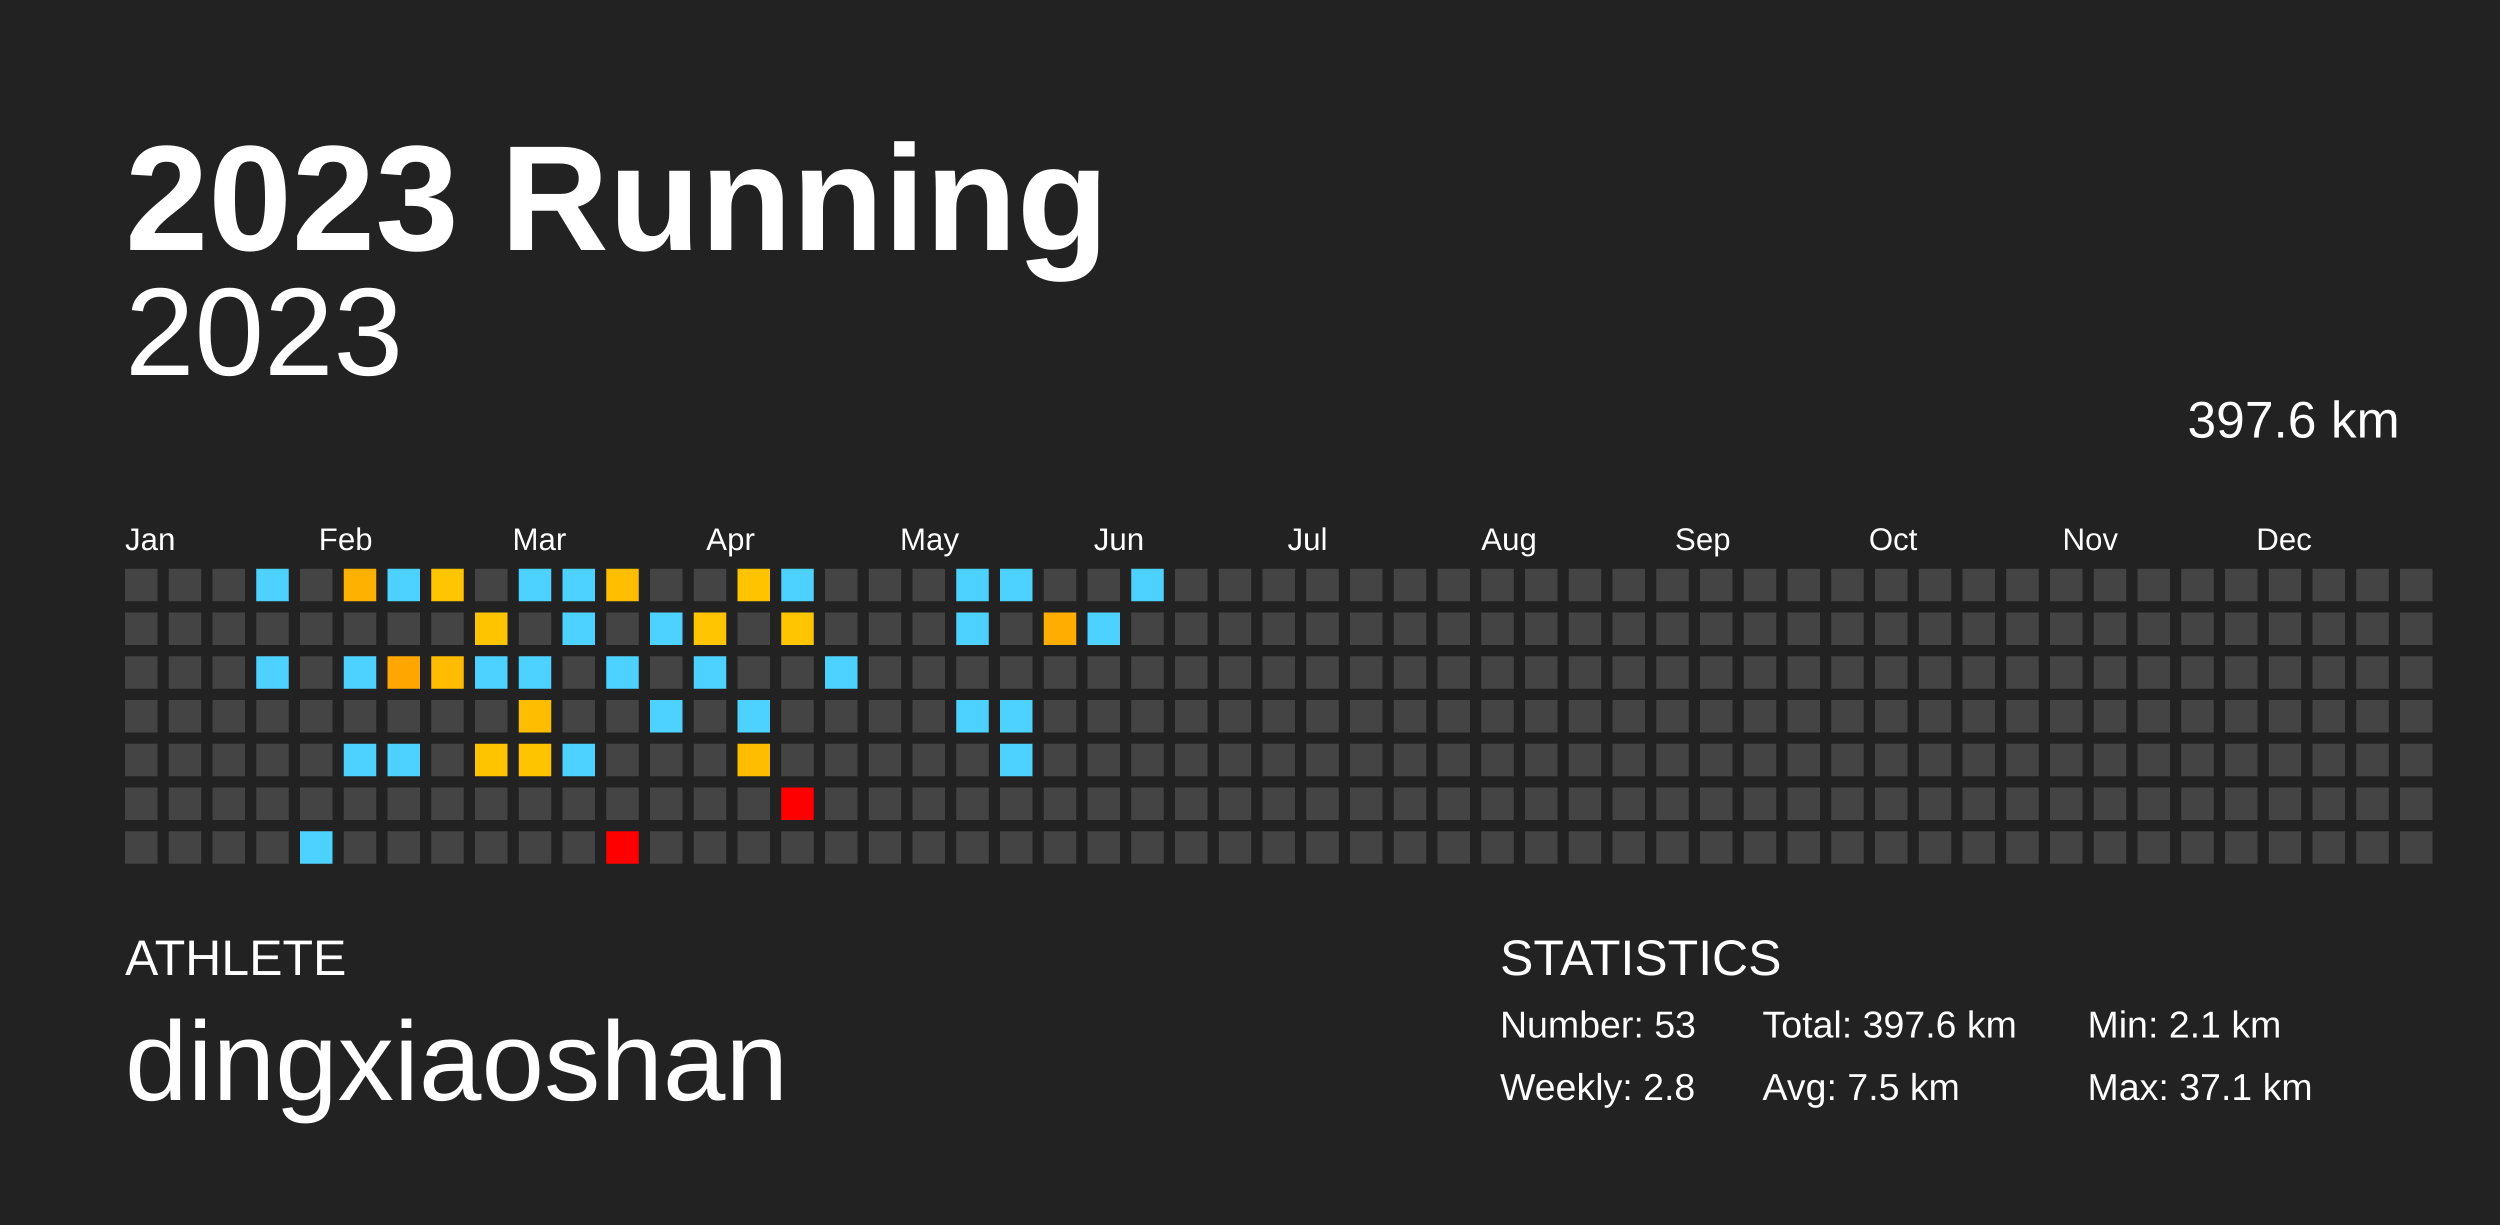
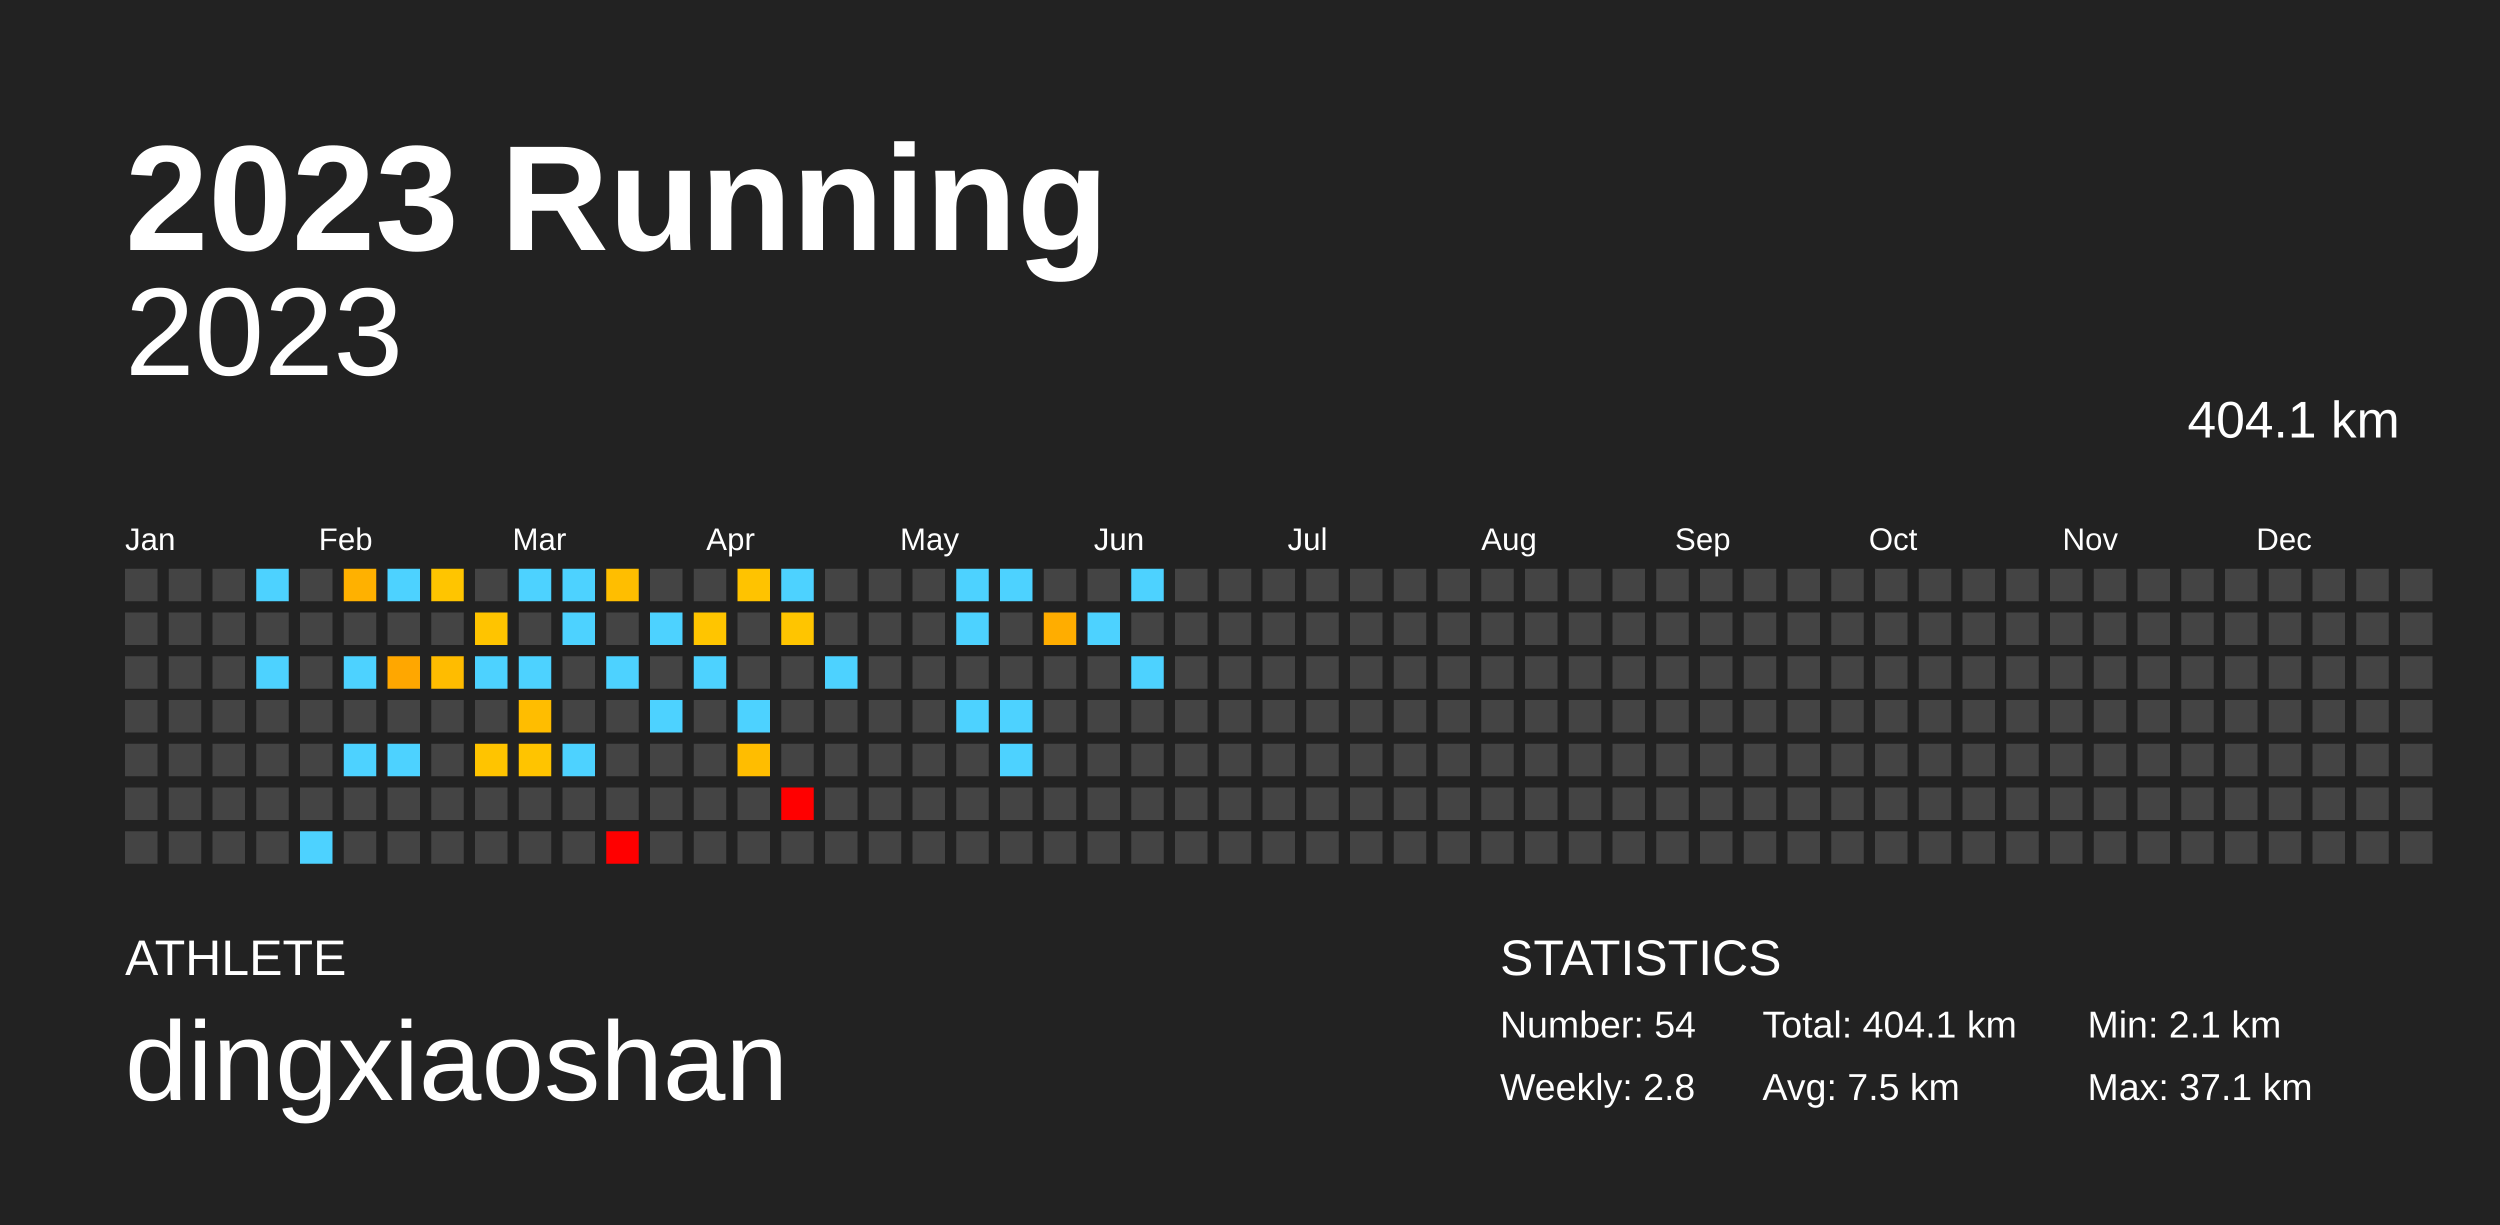
<svg xmlns="http://www.w3.org/2000/svg" baseProfile="full" height="98mm" version="1.1" viewBox="0,0,200,98" width="200mm">
  <defs />
  <rect fill="#222222" height="98" width="200" x="0" y="0" />
  <text fill="#FFFFFF" style="font-size:12px; font-family:Arial; font-weight:bold;" x="10" y="20">2023 Running</text>
  <text fill="#FFFFFF" style="font-size:4px; font-family:Arial" x="10" y="78">ATHLETE</text>
  <text fill="#FFFFFF" style="font-size:9px; font-family:Arial" x="10" y="88">dingxiaoshan</text>
  <text fill="#FFFFFF" style="font-size:4px; font-family:Arial" x="120" y="78">STATISTICS</text>
-   <text fill="#FFFFFF" style="font-size:3px; font-family:Arial" x="120" y="83">Number: 53</text>
+   <text fill="#FFFFFF" style="font-size:3px; font-family:Arial" x="120" y="83">Number: 54</text>
  <text fill="#FFFFFF" style="font-size:3px; font-family:Arial" x="120" y="88">Weekly: 2.8</text>
-   <text fill="#FFFFFF" style="font-size:3px; font-family:Arial" x="141" y="83">Total: 397.6 km</text>
+   <text fill="#FFFFFF" style="font-size:3px; font-family:Arial" x="141" y="83">Total: 404.1 km</text>
  <text fill="#FFFFFF" style="font-size:3px; font-family:Arial" x="141" y="88">Avg: 7.5 km</text>
  <text fill="#FFFFFF" style="font-size:3px; font-family:Arial" x="167" y="83">Min: 2.1 km</text>
  <text fill="#FFFFFF" style="font-size:3px; font-family:Arial" x="167" y="88">Max: 37.1 km</text>
  <text alignment-baseline="hanging" fill="#FFFFFF" style="font-size:10.0px; font-family:Arial;" x="10" y="30">2023</text>
-   <text alignment-baseline="hanging" fill="#FFFFFF" style="font-size:4.125px; font-family:Arial;" x="175" y="35">397.6 km</text>
+   <text alignment-baseline="hanging" fill="#FFFFFF" style="font-size:4.125px; font-family:Arial;" x="175" y="35">404.1 km</text>
  <text fill="#FFFFFF" style="font-size:2.5px; font-family:Arial" x="10.0" y="44">Jan</text>
  <text fill="#FFFFFF" style="font-size:2.5px; font-family:Arial" x="25.5" y="44">Feb</text>
  <text fill="#FFFFFF" style="font-size:2.5px; font-family:Arial" x="41.0" y="44">Mar</text>
  <text fill="#FFFFFF" style="font-size:2.5px; font-family:Arial" x="56.5" y="44">Apr</text>
  <text fill="#FFFFFF" style="font-size:2.5px; font-family:Arial" x="72.0" y="44">May</text>
  <text fill="#FFFFFF" style="font-size:2.5px; font-family:Arial" x="87.5" y="44">Jun</text>
  <text fill="#FFFFFF" style="font-size:2.5px; font-family:Arial" x="103.0" y="44">Jul</text>
  <text fill="#FFFFFF" style="font-size:2.5px; font-family:Arial" x="118.5" y="44">Aug</text>
  <text fill="#FFFFFF" style="font-size:2.5px; font-family:Arial" x="134.0" y="44">Sep</text>
  <text fill="#FFFFFF" style="font-size:2.5px; font-family:Arial" x="149.5" y="44">Oct</text>
  <text fill="#FFFFFF" style="font-size:2.5px; font-family:Arial" x="165.0" y="44">Nov</text>
  <text fill="#FFFFFF" style="font-size:2.5px; font-family:Arial" x="180.5" y="44">Dec</text>
  <rect fill="#444444" height="2.6" width="2.6" x="10.0" y="45.5" />
  <rect fill="#444444" height="2.6" width="2.6" x="10.0" y="49.0" />
  <rect fill="#444444" height="2.6" width="2.6" x="10.0" y="52.5" />
  <rect fill="#444444" height="2.6" width="2.6" x="10.0" y="56.0" />
  <rect fill="#444444" height="2.6" width="2.6" x="10.0" y="59.5" />
  <rect fill="#444444" height="2.6" width="2.6" x="10.0" y="63.0" />
  <rect fill="#444444" height="2.6" width="2.6" x="10.0" y="66.5" />
  <rect fill="#444444" height="2.6" width="2.6" x="13.5" y="45.5" />
  <rect fill="#444444" height="2.6" width="2.6" x="13.5" y="49.0" />
  <rect fill="#444444" height="2.6" width="2.6" x="13.5" y="52.5" />
  <rect fill="#444444" height="2.6" width="2.6" x="13.5" y="56.0" />
  <rect fill="#444444" height="2.6" width="2.6" x="13.5" y="59.5" />
  <rect fill="#444444" height="2.6" width="2.6" x="13.5" y="63.0" />
  <rect fill="#444444" height="2.6" width="2.6" x="13.5" y="66.5" />
  <rect fill="#444444" height="2.6" width="2.6" x="17.0" y="45.5" />
  <rect fill="#444444" height="2.6" width="2.6" x="17.0" y="49.0" />
  <rect fill="#444444" height="2.6" width="2.6" x="17.0" y="52.5" />
  <rect fill="#444444" height="2.6" width="2.6" x="17.0" y="56.0" />
  <rect fill="#444444" height="2.6" width="2.6" x="17.0" y="59.5" />
  <rect fill="#444444" height="2.6" width="2.6" x="17.0" y="63.0" />
  <rect fill="#444444" height="2.6" width="2.6" x="17.0" y="66.5" />
  <rect fill="#4dd2ff" height="2.6" width="2.6" x="20.5" y="45.5" />
  <rect fill="#444444" height="2.6" width="2.6" x="20.5" y="49.0" />
  <rect fill="#4dd2ff" height="2.6" width="2.6" x="20.5" y="52.5" />
  <rect fill="#444444" height="2.6" width="2.6" x="20.5" y="56.0" />
  <rect fill="#444444" height="2.6" width="2.6" x="20.5" y="59.5" />
  <rect fill="#444444" height="2.6" width="2.6" x="20.5" y="63.0" />
  <rect fill="#444444" height="2.6" width="2.6" x="20.5" y="66.5" />
  <rect fill="#444444" height="2.6" width="2.6" x="24.0" y="45.5" />
  <rect fill="#444444" height="2.6" width="2.6" x="24.0" y="49.0" />
  <rect fill="#444444" height="2.6" width="2.6" x="24.0" y="52.5" />
  <rect fill="#444444" height="2.6" width="2.6" x="24.0" y="56.0" />
  <rect fill="#444444" height="2.6" width="2.6" x="24.0" y="59.5" />
  <rect fill="#444444" height="2.6" width="2.6" x="24.0" y="63.0" />
  <rect fill="#4dd2ff" height="2.6" width="2.6" x="24.0" y="66.5" />
  <rect fill="#ffb100" height="2.6" width="2.6" x="27.5" y="45.5" />
  <rect fill="#444444" height="2.6" width="2.6" x="27.5" y="49.0" />
  <rect fill="#4dd2ff" height="2.6" width="2.6" x="27.5" y="52.5" />
  <rect fill="#444444" height="2.6" width="2.6" x="27.5" y="56.0" />
  <rect fill="#4dd2ff" height="2.6" width="2.6" x="27.5" y="59.5" />
  <rect fill="#444444" height="2.6" width="2.6" x="27.5" y="63.0" />
  <rect fill="#444444" height="2.6" width="2.6" x="27.5" y="66.5" />
  <rect fill="#4dd2ff" height="2.6" width="2.6" x="31.0" y="45.5" />
  <rect fill="#444444" height="2.6" width="2.6" x="31.0" y="49.0" />
  <rect fill="#ffa700" height="2.6" width="2.6" x="31.0" y="52.5" />
  <rect fill="#444444" height="2.6" width="2.6" x="31.0" y="56.0" />
  <rect fill="#4dd2ff" height="2.6" width="2.6" x="31.0" y="59.5" />
  <rect fill="#444444" height="2.6" width="2.6" x="31.0" y="63.0" />
  <rect fill="#444444" height="2.6" width="2.6" x="31.0" y="66.5" />
  <rect fill="#ffc500" height="2.6" width="2.6" x="34.5" y="45.5" />
  <rect fill="#444444" height="2.6" width="2.6" x="34.5" y="49.0" />
  <rect fill="#ffbc00" height="2.6" width="2.6" x="34.5" y="52.5" />
  <rect fill="#444444" height="2.6" width="2.6" x="34.5" y="56.0" />
  <rect fill="#444444" height="2.6" width="2.6" x="34.5" y="59.5" />
  <rect fill="#444444" height="2.6" width="2.6" x="34.5" y="63.0" />
  <rect fill="#444444" height="2.6" width="2.6" x="34.5" y="66.5" />
  <rect fill="#444444" height="2.6" width="2.6" x="38.0" y="45.5" />
  <rect fill="#ffc400" height="2.6" width="2.6" x="38.0" y="49.0" />
  <rect fill="#4dd2ff" height="2.6" width="2.6" x="38.0" y="52.5" />
  <rect fill="#444444" height="2.6" width="2.6" x="38.0" y="56.0" />
  <rect fill="#ffc400" height="2.6" width="2.6" x="38.0" y="59.5" />
  <rect fill="#444444" height="2.6" width="2.6" x="38.0" y="63.0" />
  <rect fill="#444444" height="2.6" width="2.6" x="38.0" y="66.5" />
  <rect fill="#4dd2ff" height="2.6" width="2.6" x="41.5" y="45.5" />
  <rect fill="#444444" height="2.6" width="2.6" x="41.5" y="49.0" />
  <rect fill="#4dd2ff" height="2.6" width="2.6" x="41.5" y="52.5" />
  <rect fill="#ffbd00" height="2.6" width="2.6" x="41.5" y="56.0" />
  <rect fill="#ffc400" height="2.6" width="2.6" x="41.5" y="59.5" />
  <rect fill="#444444" height="2.6" width="2.6" x="41.5" y="63.0" />
  <rect fill="#444444" height="2.6" width="2.6" x="41.5" y="66.5" />
  <rect fill="#4dd2ff" height="2.6" width="2.6" x="45.0" y="45.5" />
  <rect fill="#4dd2ff" height="2.6" width="2.6" x="45.0" y="49.0" />
  <rect fill="#444444" height="2.6" width="2.6" x="45.0" y="52.5" />
  <rect fill="#444444" height="2.6" width="2.6" x="45.0" y="56.0" />
  <rect fill="#4dd2ff" height="2.6" width="2.6" x="45.0" y="59.5" />
  <rect fill="#444444" height="2.6" width="2.6" x="45.0" y="63.0" />
  <rect fill="#444444" height="2.6" width="2.6" x="45.0" y="66.5" />
  <rect fill="#ffbe00" height="2.6" width="2.6" x="48.5" y="45.5" />
  <rect fill="#444444" height="2.6" width="2.6" x="48.5" y="49.0" />
  <rect fill="#4dd2ff" height="2.6" width="2.6" x="48.5" y="52.5" />
  <rect fill="#444444" height="2.6" width="2.6" x="48.5" y="56.0" />
  <rect fill="#444444" height="2.6" width="2.6" x="48.5" y="59.5" />
  <rect fill="#444444" height="2.6" width="2.6" x="48.5" y="63.0" />
  <rect fill="red" height="2.6" width="2.6" x="48.5" y="66.5" />
  <rect fill="#444444" height="2.6" width="2.6" x="52.0" y="45.5" />
  <rect fill="#4dd2ff" height="2.6" width="2.6" x="52.0" y="49.0" />
  <rect fill="#444444" height="2.6" width="2.6" x="52.0" y="52.5" />
  <rect fill="#4dd2ff" height="2.6" width="2.6" x="52.0" y="56.0" />
  <rect fill="#444444" height="2.6" width="2.6" x="52.0" y="59.5" />
  <rect fill="#444444" height="2.6" width="2.6" x="52.0" y="63.0" />
  <rect fill="#444444" height="2.6" width="2.6" x="52.0" y="66.5" />
  <rect fill="#444444" height="2.6" width="2.6" x="55.5" y="45.5" />
  <rect fill="#ffc500" height="2.6" width="2.6" x="55.5" y="49.0" />
  <rect fill="#4dd2ff" height="2.6" width="2.6" x="55.5" y="52.5" />
  <rect fill="#444444" height="2.6" width="2.6" x="55.5" y="56.0" />
  <rect fill="#444444" height="2.6" width="2.6" x="55.5" y="59.5" />
  <rect fill="#444444" height="2.6" width="2.6" x="55.5" y="63.0" />
  <rect fill="#444444" height="2.6" width="2.6" x="55.5" y="66.5" />
  <rect fill="#ffc300" height="2.6" width="2.6" x="59.0" y="45.5" />
  <rect fill="#444444" height="2.6" width="2.6" x="59.0" y="49.0" />
  <rect fill="#444444" height="2.6" width="2.6" x="59.0" y="52.5" />
  <rect fill="#4dd2ff" height="2.6" width="2.6" x="59.0" y="56.0" />
  <rect fill="#ffbd00" height="2.6" width="2.6" x="59.0" y="59.5" />
  <rect fill="#444444" height="2.6" width="2.6" x="59.0" y="63.0" />
  <rect fill="#444444" height="2.6" width="2.6" x="59.0" y="66.5" />
  <rect fill="#4dd2ff" height="2.6" width="2.6" x="62.5" y="45.5" />
  <rect fill="#ffc500" height="2.6" width="2.6" x="62.5" y="49.0" />
  <rect fill="#444444" height="2.6" width="2.6" x="62.5" y="52.5" />
  <rect fill="#444444" height="2.6" width="2.6" x="62.5" y="56.0" />
  <rect fill="#444444" height="2.6" width="2.6" x="62.5" y="59.5" />
  <rect fill="red" height="2.6" width="2.6" x="62.5" y="63.0" />
  <rect fill="#444444" height="2.6" width="2.6" x="62.5" y="66.5" />
  <rect fill="#444444" height="2.6" width="2.6" x="66.0" y="45.5" />
  <rect fill="#444444" height="2.6" width="2.6" x="66.0" y="49.0" />
  <rect fill="#4dd2ff" height="2.6" width="2.6" x="66.0" y="52.5" />
  <rect fill="#444444" height="2.6" width="2.6" x="66.0" y="56.0" />
  <rect fill="#444444" height="2.6" width="2.6" x="66.0" y="59.5" />
  <rect fill="#444444" height="2.6" width="2.6" x="66.0" y="63.0" />
  <rect fill="#444444" height="2.6" width="2.6" x="66.0" y="66.5" />
  <rect fill="#444444" height="2.6" width="2.6" x="69.5" y="45.5" />
  <rect fill="#444444" height="2.6" width="2.6" x="69.5" y="49.0" />
  <rect fill="#444444" height="2.6" width="2.6" x="69.5" y="52.5" />
  <rect fill="#444444" height="2.6" width="2.6" x="69.5" y="56.0" />
  <rect fill="#444444" height="2.6" width="2.6" x="69.5" y="59.5" />
  <rect fill="#444444" height="2.6" width="2.6" x="69.5" y="63.0" />
  <rect fill="#444444" height="2.6" width="2.6" x="69.5" y="66.5" />
  <rect fill="#444444" height="2.6" width="2.6" x="73.0" y="45.5" />
  <rect fill="#444444" height="2.6" width="2.6" x="73.0" y="49.0" />
  <rect fill="#444444" height="2.6" width="2.6" x="73.0" y="52.5" />
  <rect fill="#444444" height="2.6" width="2.6" x="73.0" y="56.0" />
  <rect fill="#444444" height="2.6" width="2.6" x="73.0" y="59.5" />
  <rect fill="#444444" height="2.6" width="2.6" x="73.0" y="63.0" />
  <rect fill="#444444" height="2.6" width="2.6" x="73.0" y="66.5" />
  <rect fill="#4dd2ff" height="2.6" width="2.6" x="76.5" y="45.5" />
  <rect fill="#4dd2ff" height="2.6" width="2.6" x="76.5" y="49.0" />
  <rect fill="#444444" height="2.6" width="2.6" x="76.5" y="52.5" />
  <rect fill="#4dd2ff" height="2.6" width="2.6" x="76.5" y="56.0" />
  <rect fill="#444444" height="2.6" width="2.6" x="76.5" y="59.5" />
  <rect fill="#444444" height="2.6" width="2.6" x="76.5" y="63.0" />
  <rect fill="#444444" height="2.6" width="2.6" x="76.5" y="66.5" />
  <rect fill="#4dd2ff" height="2.6" width="2.6" x="80.0" y="45.5" />
  <rect fill="#444444" height="2.6" width="2.6" x="80.0" y="49.0" />
  <rect fill="#444444" height="2.6" width="2.6" x="80.0" y="52.5" />
  <rect fill="#4dd2ff" height="2.6" width="2.6" x="80.0" y="56.0" />
  <rect fill="#4dd2ff" height="2.6" width="2.6" x="80.0" y="59.5" />
  <rect fill="#444444" height="2.6" width="2.6" x="80.0" y="63.0" />
  <rect fill="#444444" height="2.6" width="2.6" x="80.0" y="66.5" />
  <rect fill="#444444" height="2.6" width="2.6" x="83.5" y="45.5" />
  <rect fill="#ffad00" height="2.6" width="2.6" x="83.5" y="49.0" />
  <rect fill="#444444" height="2.6" width="2.6" x="83.5" y="52.5" />
  <rect fill="#444444" height="2.6" width="2.6" x="83.5" y="56.0" />
  <rect fill="#444444" height="2.6" width="2.6" x="83.5" y="59.5" />
  <rect fill="#444444" height="2.6" width="2.6" x="83.5" y="63.0" />
  <rect fill="#444444" height="2.6" width="2.6" x="83.5" y="66.5" />
  <rect fill="#444444" height="2.6" width="2.6" x="87.0" y="45.5" />
  <rect fill="#4dd2ff" height="2.6" width="2.6" x="87.0" y="49.0" />
  <rect fill="#444444" height="2.6" width="2.6" x="87.0" y="52.5" />
  <rect fill="#444444" height="2.6" width="2.6" x="87.0" y="56.0" />
  <rect fill="#444444" height="2.6" width="2.6" x="87.0" y="59.5" />
  <rect fill="#444444" height="2.6" width="2.6" x="87.0" y="63.0" />
  <rect fill="#444444" height="2.6" width="2.6" x="87.0" y="66.5" />
  <rect fill="#4dd2ff" height="2.6" width="2.6" x="90.5" y="45.5" />
  <rect fill="#444444" height="2.6" width="2.6" x="90.5" y="49.0" />
-   <rect fill="#444444" height="2.6" width="2.6" x="90.5" y="52.5" />
+   <rect fill="#4dd2ff" height="2.6" width="2.6" x="90.5" y="52.5" />
  <rect fill="#444444" height="2.6" width="2.6" x="90.5" y="56.0" />
  <rect fill="#444444" height="2.6" width="2.6" x="90.5" y="59.5" />
  <rect fill="#444444" height="2.6" width="2.6" x="90.5" y="63.0" />
  <rect fill="#444444" height="2.6" width="2.6" x="90.5" y="66.5" />
  <rect fill="#444444" height="2.6" width="2.6" x="94.0" y="45.5" />
  <rect fill="#444444" height="2.6" width="2.6" x="94.0" y="49.0" />
  <rect fill="#444444" height="2.6" width="2.6" x="94.0" y="52.5" />
  <rect fill="#444444" height="2.6" width="2.6" x="94.0" y="56.0" />
  <rect fill="#444444" height="2.6" width="2.6" x="94.0" y="59.5" />
  <rect fill="#444444" height="2.6" width="2.6" x="94.0" y="63.0" />
  <rect fill="#444444" height="2.6" width="2.6" x="94.0" y="66.5" />
  <rect fill="#444444" height="2.6" width="2.6" x="97.5" y="45.5" />
  <rect fill="#444444" height="2.6" width="2.6" x="97.5" y="49.0" />
  <rect fill="#444444" height="2.6" width="2.6" x="97.5" y="52.5" />
  <rect fill="#444444" height="2.6" width="2.6" x="97.5" y="56.0" />
  <rect fill="#444444" height="2.6" width="2.6" x="97.5" y="59.5" />
  <rect fill="#444444" height="2.6" width="2.6" x="97.5" y="63.0" />
  <rect fill="#444444" height="2.6" width="2.6" x="97.5" y="66.5" />
  <rect fill="#444444" height="2.6" width="2.6" x="101.0" y="45.5" />
  <rect fill="#444444" height="2.6" width="2.6" x="101.0" y="49.0" />
  <rect fill="#444444" height="2.6" width="2.6" x="101.0" y="52.5" />
  <rect fill="#444444" height="2.6" width="2.6" x="101.0" y="56.0" />
  <rect fill="#444444" height="2.6" width="2.6" x="101.0" y="59.5" />
  <rect fill="#444444" height="2.6" width="2.6" x="101.0" y="63.0" />
  <rect fill="#444444" height="2.6" width="2.6" x="101.0" y="66.5" />
  <rect fill="#444444" height="2.6" width="2.6" x="104.5" y="45.5" />
  <rect fill="#444444" height="2.6" width="2.6" x="104.5" y="49.0" />
  <rect fill="#444444" height="2.6" width="2.6" x="104.5" y="52.5" />
  <rect fill="#444444" height="2.6" width="2.6" x="104.5" y="56.0" />
  <rect fill="#444444" height="2.6" width="2.6" x="104.5" y="59.5" />
  <rect fill="#444444" height="2.6" width="2.6" x="104.5" y="63.0" />
  <rect fill="#444444" height="2.6" width="2.6" x="104.5" y="66.5" />
  <rect fill="#444444" height="2.6" width="2.6" x="108.0" y="45.5" />
  <rect fill="#444444" height="2.6" width="2.6" x="108.0" y="49.0" />
  <rect fill="#444444" height="2.6" width="2.6" x="108.0" y="52.5" />
  <rect fill="#444444" height="2.6" width="2.6" x="108.0" y="56.0" />
  <rect fill="#444444" height="2.6" width="2.6" x="108.0" y="59.5" />
  <rect fill="#444444" height="2.6" width="2.6" x="108.0" y="63.0" />
  <rect fill="#444444" height="2.6" width="2.6" x="108.0" y="66.5" />
  <rect fill="#444444" height="2.6" width="2.6" x="111.5" y="45.5" />
  <rect fill="#444444" height="2.6" width="2.6" x="111.5" y="49.0" />
  <rect fill="#444444" height="2.6" width="2.6" x="111.5" y="52.5" />
  <rect fill="#444444" height="2.6" width="2.6" x="111.5" y="56.0" />
  <rect fill="#444444" height="2.6" width="2.6" x="111.5" y="59.5" />
  <rect fill="#444444" height="2.6" width="2.6" x="111.5" y="63.0" />
  <rect fill="#444444" height="2.6" width="2.6" x="111.5" y="66.5" />
  <rect fill="#444444" height="2.6" width="2.6" x="115.0" y="45.5" />
  <rect fill="#444444" height="2.6" width="2.6" x="115.0" y="49.0" />
  <rect fill="#444444" height="2.6" width="2.6" x="115.0" y="52.5" />
  <rect fill="#444444" height="2.6" width="2.6" x="115.0" y="56.0" />
  <rect fill="#444444" height="2.6" width="2.6" x="115.0" y="59.5" />
  <rect fill="#444444" height="2.6" width="2.6" x="115.0" y="63.0" />
  <rect fill="#444444" height="2.6" width="2.6" x="115.0" y="66.5" />
  <rect fill="#444444" height="2.6" width="2.6" x="118.5" y="45.5" />
  <rect fill="#444444" height="2.6" width="2.6" x="118.5" y="49.0" />
  <rect fill="#444444" height="2.6" width="2.6" x="118.5" y="52.5" />
  <rect fill="#444444" height="2.6" width="2.6" x="118.5" y="56.0" />
  <rect fill="#444444" height="2.6" width="2.6" x="118.5" y="59.5" />
  <rect fill="#444444" height="2.6" width="2.6" x="118.5" y="63.0" />
  <rect fill="#444444" height="2.6" width="2.6" x="118.5" y="66.5" />
  <rect fill="#444444" height="2.6" width="2.6" x="122.0" y="45.5" />
  <rect fill="#444444" height="2.6" width="2.6" x="122.0" y="49.0" />
  <rect fill="#444444" height="2.6" width="2.6" x="122.0" y="52.5" />
  <rect fill="#444444" height="2.6" width="2.6" x="122.0" y="56.0" />
  <rect fill="#444444" height="2.6" width="2.6" x="122.0" y="59.5" />
  <rect fill="#444444" height="2.6" width="2.6" x="122.0" y="63.0" />
  <rect fill="#444444" height="2.6" width="2.6" x="122.0" y="66.5" />
  <rect fill="#444444" height="2.6" width="2.6" x="125.5" y="45.5" />
  <rect fill="#444444" height="2.6" width="2.6" x="125.5" y="49.0" />
  <rect fill="#444444" height="2.6" width="2.6" x="125.5" y="52.5" />
  <rect fill="#444444" height="2.6" width="2.6" x="125.5" y="56.0" />
  <rect fill="#444444" height="2.6" width="2.6" x="125.5" y="59.5" />
  <rect fill="#444444" height="2.6" width="2.6" x="125.5" y="63.0" />
  <rect fill="#444444" height="2.6" width="2.6" x="125.5" y="66.5" />
  <rect fill="#444444" height="2.6" width="2.6" x="129.0" y="45.5" />
  <rect fill="#444444" height="2.6" width="2.6" x="129.0" y="49.0" />
  <rect fill="#444444" height="2.6" width="2.6" x="129.0" y="52.5" />
  <rect fill="#444444" height="2.6" width="2.6" x="129.0" y="56.0" />
  <rect fill="#444444" height="2.6" width="2.6" x="129.0" y="59.5" />
  <rect fill="#444444" height="2.6" width="2.6" x="129.0" y="63.0" />
  <rect fill="#444444" height="2.6" width="2.6" x="129.0" y="66.5" />
  <rect fill="#444444" height="2.6" width="2.6" x="132.5" y="45.5" />
  <rect fill="#444444" height="2.6" width="2.6" x="132.5" y="49.0" />
  <rect fill="#444444" height="2.6" width="2.6" x="132.5" y="52.5" />
  <rect fill="#444444" height="2.6" width="2.6" x="132.5" y="56.0" />
  <rect fill="#444444" height="2.6" width="2.6" x="132.5" y="59.5" />
  <rect fill="#444444" height="2.6" width="2.6" x="132.5" y="63.0" />
  <rect fill="#444444" height="2.6" width="2.6" x="132.5" y="66.5" />
  <rect fill="#444444" height="2.6" width="2.6" x="136.0" y="45.5" />
  <rect fill="#444444" height="2.6" width="2.6" x="136.0" y="49.0" />
  <rect fill="#444444" height="2.6" width="2.6" x="136.0" y="52.5" />
  <rect fill="#444444" height="2.6" width="2.6" x="136.0" y="56.0" />
  <rect fill="#444444" height="2.6" width="2.6" x="136.0" y="59.5" />
  <rect fill="#444444" height="2.6" width="2.6" x="136.0" y="63.0" />
  <rect fill="#444444" height="2.6" width="2.6" x="136.0" y="66.5" />
  <rect fill="#444444" height="2.6" width="2.6" x="139.5" y="45.5" />
  <rect fill="#444444" height="2.6" width="2.6" x="139.5" y="49.0" />
  <rect fill="#444444" height="2.6" width="2.6" x="139.5" y="52.5" />
  <rect fill="#444444" height="2.6" width="2.6" x="139.5" y="56.0" />
  <rect fill="#444444" height="2.6" width="2.6" x="139.5" y="59.5" />
  <rect fill="#444444" height="2.6" width="2.6" x="139.5" y="63.0" />
  <rect fill="#444444" height="2.6" width="2.6" x="139.5" y="66.5" />
  <rect fill="#444444" height="2.6" width="2.6" x="143.0" y="45.5" />
  <rect fill="#444444" height="2.6" width="2.6" x="143.0" y="49.0" />
  <rect fill="#444444" height="2.6" width="2.6" x="143.0" y="52.5" />
  <rect fill="#444444" height="2.6" width="2.6" x="143.0" y="56.0" />
  <rect fill="#444444" height="2.6" width="2.6" x="143.0" y="59.5" />
  <rect fill="#444444" height="2.6" width="2.6" x="143.0" y="63.0" />
  <rect fill="#444444" height="2.6" width="2.6" x="143.0" y="66.5" />
  <rect fill="#444444" height="2.6" width="2.6" x="146.5" y="45.5" />
  <rect fill="#444444" height="2.6" width="2.6" x="146.5" y="49.0" />
  <rect fill="#444444" height="2.6" width="2.6" x="146.5" y="52.5" />
  <rect fill="#444444" height="2.6" width="2.6" x="146.5" y="56.0" />
  <rect fill="#444444" height="2.6" width="2.6" x="146.5" y="59.5" />
  <rect fill="#444444" height="2.6" width="2.6" x="146.5" y="63.0" />
  <rect fill="#444444" height="2.6" width="2.6" x="146.5" y="66.5" />
  <rect fill="#444444" height="2.6" width="2.6" x="150.0" y="45.5" />
  <rect fill="#444444" height="2.6" width="2.6" x="150.0" y="49.0" />
  <rect fill="#444444" height="2.6" width="2.6" x="150.0" y="52.5" />
  <rect fill="#444444" height="2.6" width="2.6" x="150.0" y="56.0" />
  <rect fill="#444444" height="2.6" width="2.6" x="150.0" y="59.5" />
  <rect fill="#444444" height="2.6" width="2.6" x="150.0" y="63.0" />
  <rect fill="#444444" height="2.6" width="2.6" x="150.0" y="66.5" />
  <rect fill="#444444" height="2.6" width="2.6" x="153.5" y="45.5" />
  <rect fill="#444444" height="2.6" width="2.6" x="153.5" y="49.0" />
  <rect fill="#444444" height="2.6" width="2.6" x="153.5" y="52.5" />
  <rect fill="#444444" height="2.6" width="2.6" x="153.5" y="56.0" />
  <rect fill="#444444" height="2.6" width="2.6" x="153.5" y="59.5" />
  <rect fill="#444444" height="2.6" width="2.6" x="153.5" y="63.0" />
  <rect fill="#444444" height="2.6" width="2.6" x="153.5" y="66.5" />
  <rect fill="#444444" height="2.6" width="2.6" x="157.0" y="45.5" />
  <rect fill="#444444" height="2.6" width="2.6" x="157.0" y="49.0" />
  <rect fill="#444444" height="2.6" width="2.6" x="157.0" y="52.5" />
  <rect fill="#444444" height="2.6" width="2.6" x="157.0" y="56.0" />
  <rect fill="#444444" height="2.6" width="2.6" x="157.0" y="59.5" />
  <rect fill="#444444" height="2.6" width="2.6" x="157.0" y="63.0" />
  <rect fill="#444444" height="2.6" width="2.6" x="157.0" y="66.5" />
  <rect fill="#444444" height="2.6" width="2.6" x="160.5" y="45.5" />
  <rect fill="#444444" height="2.6" width="2.6" x="160.5" y="49.0" />
  <rect fill="#444444" height="2.6" width="2.6" x="160.5" y="52.5" />
  <rect fill="#444444" height="2.6" width="2.6" x="160.5" y="56.0" />
  <rect fill="#444444" height="2.6" width="2.6" x="160.5" y="59.5" />
  <rect fill="#444444" height="2.6" width="2.6" x="160.5" y="63.0" />
  <rect fill="#444444" height="2.6" width="2.6" x="160.5" y="66.5" />
  <rect fill="#444444" height="2.6" width="2.6" x="164.0" y="45.5" />
  <rect fill="#444444" height="2.6" width="2.6" x="164.0" y="49.0" />
  <rect fill="#444444" height="2.6" width="2.6" x="164.0" y="52.5" />
  <rect fill="#444444" height="2.6" width="2.6" x="164.0" y="56.0" />
  <rect fill="#444444" height="2.6" width="2.6" x="164.0" y="59.5" />
  <rect fill="#444444" height="2.6" width="2.6" x="164.0" y="63.0" />
  <rect fill="#444444" height="2.6" width="2.6" x="164.0" y="66.5" />
  <rect fill="#444444" height="2.6" width="2.6" x="167.5" y="45.5" />
  <rect fill="#444444" height="2.6" width="2.6" x="167.5" y="49.0" />
  <rect fill="#444444" height="2.6" width="2.6" x="167.5" y="52.5" />
  <rect fill="#444444" height="2.6" width="2.6" x="167.5" y="56.0" />
  <rect fill="#444444" height="2.6" width="2.6" x="167.5" y="59.5" />
  <rect fill="#444444" height="2.6" width="2.6" x="167.5" y="63.0" />
  <rect fill="#444444" height="2.6" width="2.6" x="167.5" y="66.5" />
  <rect fill="#444444" height="2.6" width="2.6" x="171.0" y="45.5" />
  <rect fill="#444444" height="2.6" width="2.6" x="171.0" y="49.0" />
  <rect fill="#444444" height="2.6" width="2.6" x="171.0" y="52.5" />
  <rect fill="#444444" height="2.6" width="2.6" x="171.0" y="56.0" />
  <rect fill="#444444" height="2.6" width="2.6" x="171.0" y="59.5" />
  <rect fill="#444444" height="2.6" width="2.6" x="171.0" y="63.0" />
  <rect fill="#444444" height="2.6" width="2.6" x="171.0" y="66.5" />
  <rect fill="#444444" height="2.6" width="2.6" x="174.5" y="45.5" />
  <rect fill="#444444" height="2.6" width="2.6" x="174.5" y="49.0" />
  <rect fill="#444444" height="2.6" width="2.6" x="174.5" y="52.5" />
  <rect fill="#444444" height="2.6" width="2.6" x="174.5" y="56.0" />
  <rect fill="#444444" height="2.6" width="2.6" x="174.5" y="59.5" />
  <rect fill="#444444" height="2.6" width="2.6" x="174.5" y="63.0" />
  <rect fill="#444444" height="2.6" width="2.6" x="174.5" y="66.5" />
  <rect fill="#444444" height="2.6" width="2.6" x="178.0" y="45.5" />
  <rect fill="#444444" height="2.6" width="2.6" x="178.0" y="49.0" />
  <rect fill="#444444" height="2.6" width="2.6" x="178.0" y="52.5" />
  <rect fill="#444444" height="2.6" width="2.6" x="178.0" y="56.0" />
  <rect fill="#444444" height="2.6" width="2.6" x="178.0" y="59.5" />
  <rect fill="#444444" height="2.6" width="2.6" x="178.0" y="63.0" />
  <rect fill="#444444" height="2.6" width="2.6" x="178.0" y="66.5" />
  <rect fill="#444444" height="2.6" width="2.6" x="181.5" y="45.5" />
  <rect fill="#444444" height="2.6" width="2.6" x="181.5" y="49.0" />
  <rect fill="#444444" height="2.6" width="2.6" x="181.5" y="52.5" />
  <rect fill="#444444" height="2.6" width="2.6" x="181.5" y="56.0" />
  <rect fill="#444444" height="2.6" width="2.6" x="181.5" y="59.5" />
  <rect fill="#444444" height="2.6" width="2.6" x="181.5" y="63.0" />
  <rect fill="#444444" height="2.6" width="2.6" x="181.5" y="66.5" />
  <rect fill="#444444" height="2.6" width="2.6" x="185.0" y="45.5" />
  <rect fill="#444444" height="2.6" width="2.6" x="185.0" y="49.0" />
  <rect fill="#444444" height="2.6" width="2.6" x="185.0" y="52.5" />
  <rect fill="#444444" height="2.6" width="2.6" x="185.0" y="56.0" />
  <rect fill="#444444" height="2.6" width="2.6" x="185.0" y="59.5" />
  <rect fill="#444444" height="2.6" width="2.6" x="185.0" y="63.0" />
  <rect fill="#444444" height="2.6" width="2.6" x="185.0" y="66.5" />
  <rect fill="#444444" height="2.6" width="2.6" x="188.5" y="45.5" />
  <rect fill="#444444" height="2.6" width="2.6" x="188.5" y="49.0" />
  <rect fill="#444444" height="2.6" width="2.6" x="188.5" y="52.5" />
  <rect fill="#444444" height="2.6" width="2.6" x="188.5" y="56.0" />
  <rect fill="#444444" height="2.6" width="2.6" x="188.5" y="59.5" />
  <rect fill="#444444" height="2.6" width="2.6" x="188.5" y="63.0" />
  <rect fill="#444444" height="2.6" width="2.6" x="188.5" y="66.5" />
  <rect fill="#444444" height="2.6" width="2.6" x="192.0" y="45.5" />
  <rect fill="#444444" height="2.6" width="2.6" x="192.0" y="49.0" />
  <rect fill="#444444" height="2.6" width="2.6" x="192.0" y="52.5" />
  <rect fill="#444444" height="2.6" width="2.6" x="192.0" y="56.0" />
  <rect fill="#444444" height="2.6" width="2.6" x="192.0" y="59.5" />
  <rect fill="#444444" height="2.6" width="2.6" x="192.0" y="63.0" />
  <rect fill="#444444" height="2.6" width="2.6" x="192.0" y="66.5" />
</svg>
